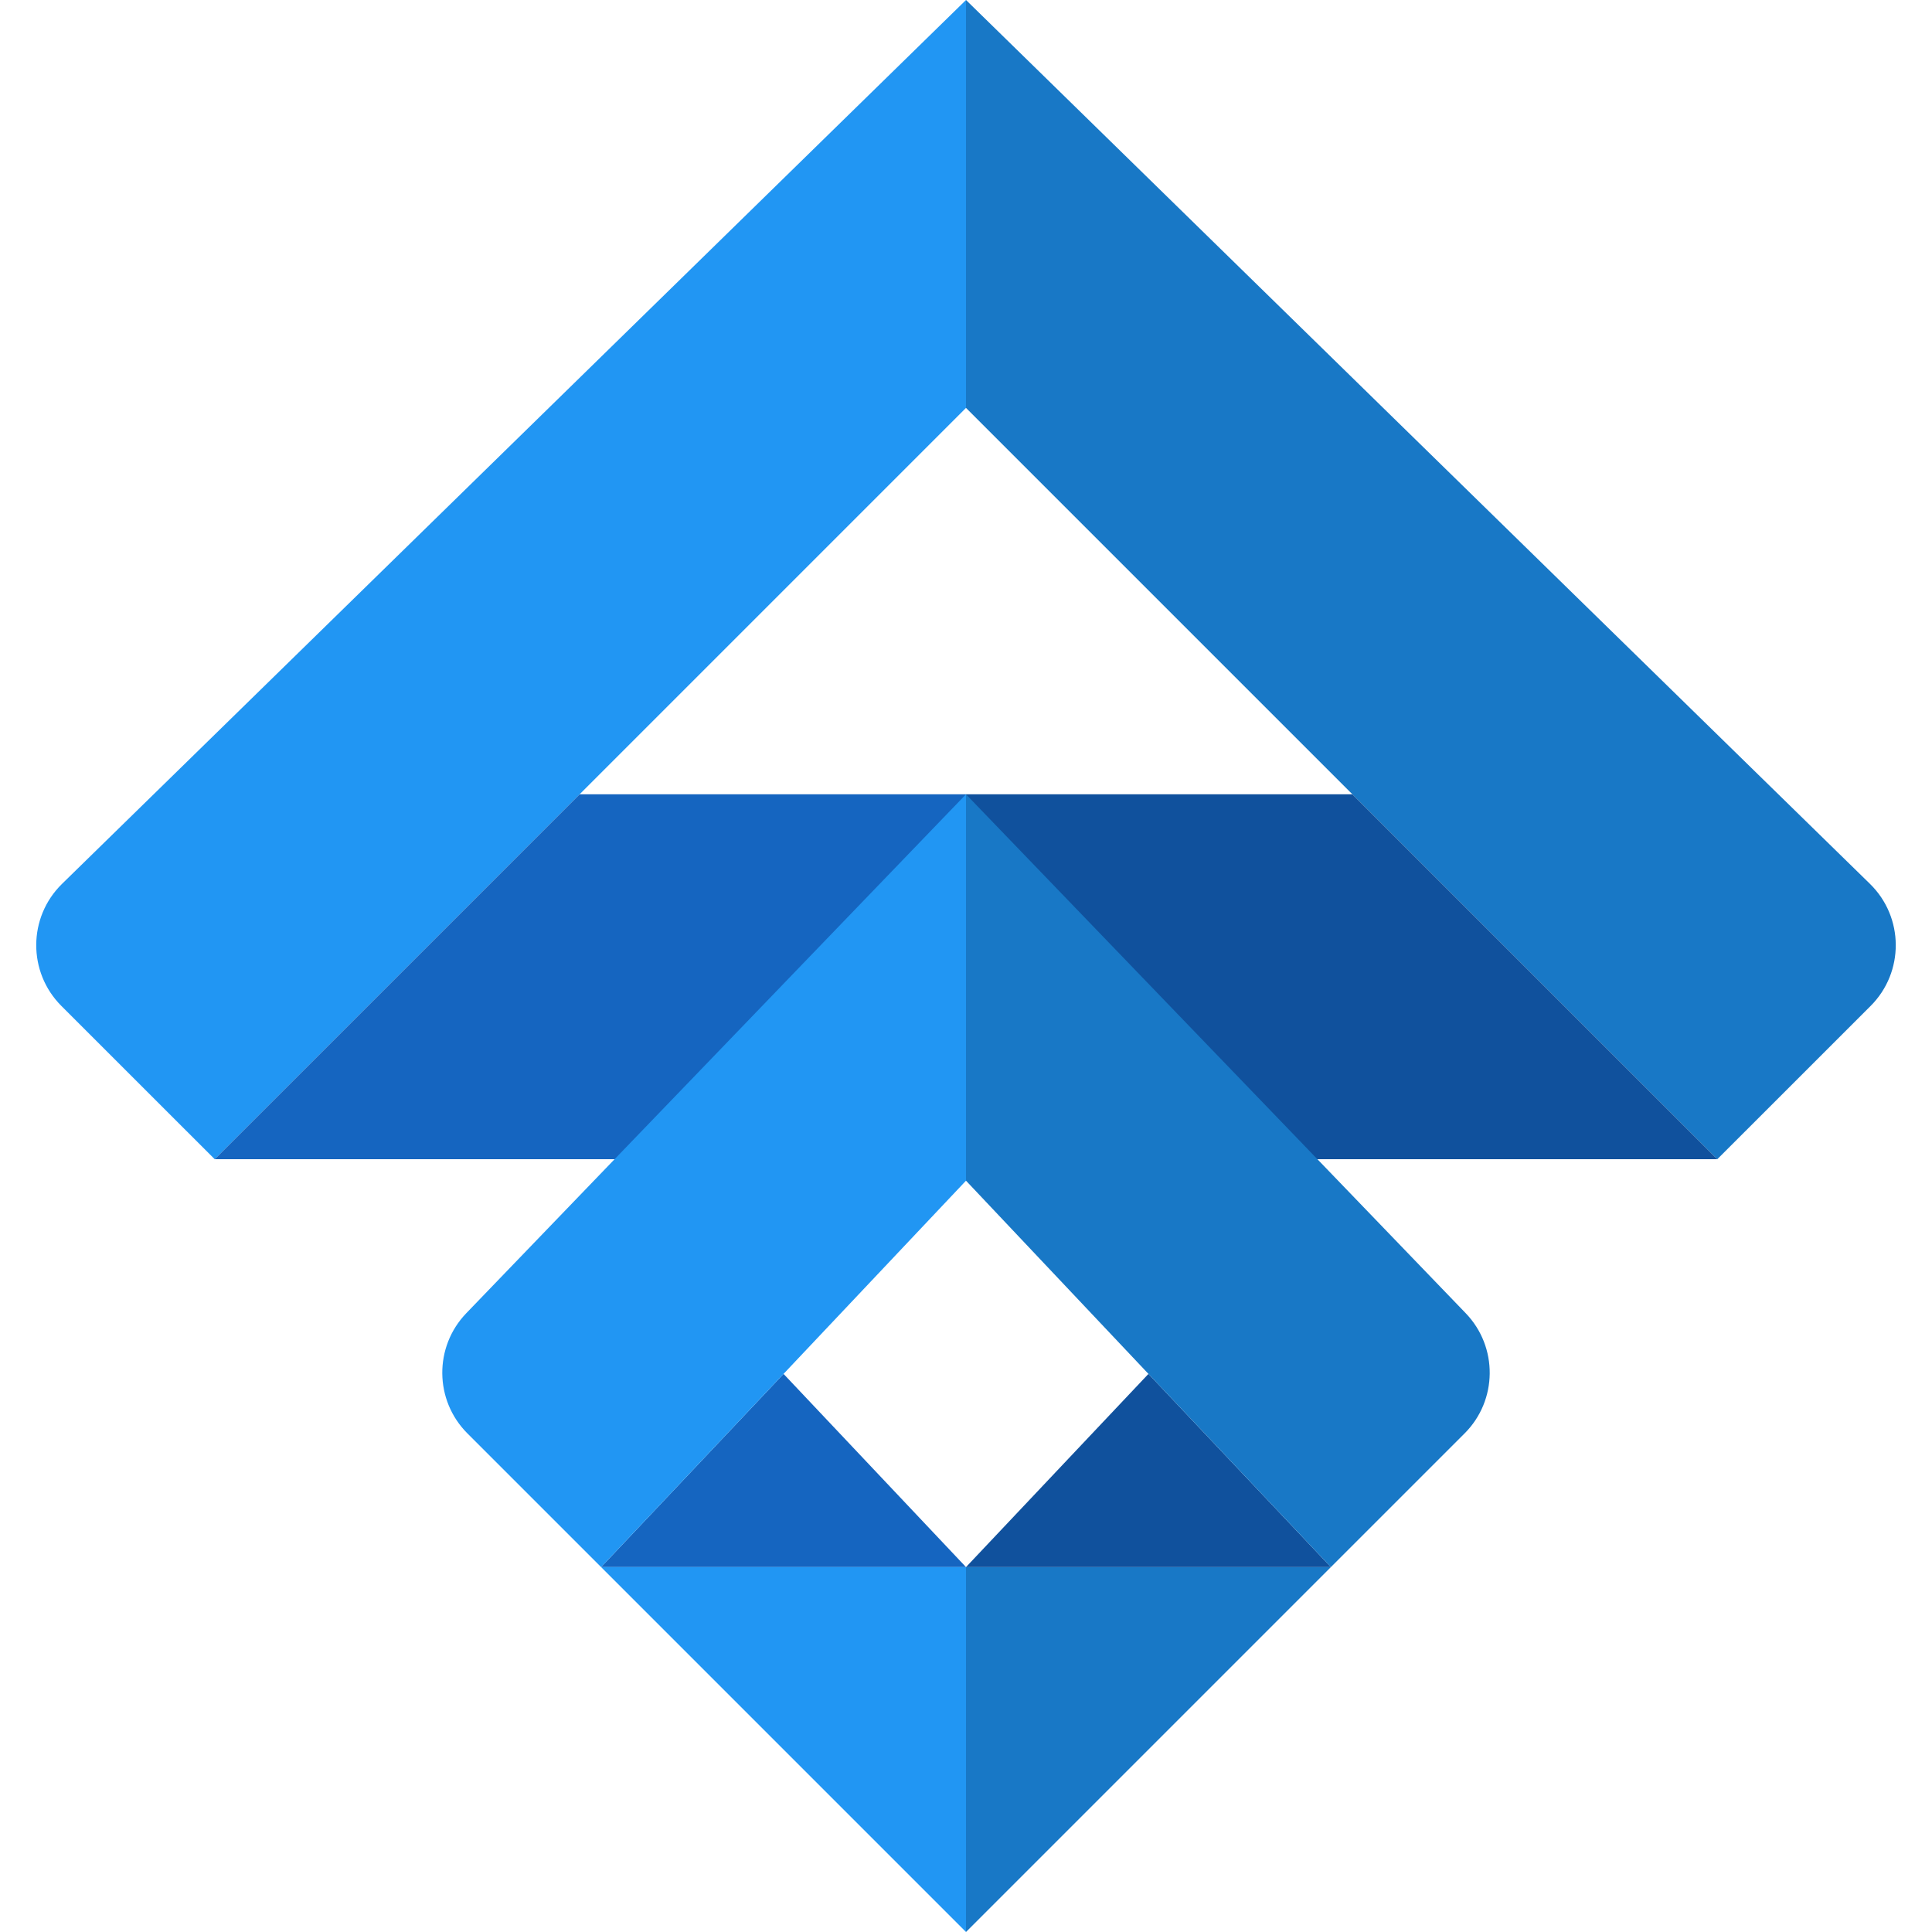
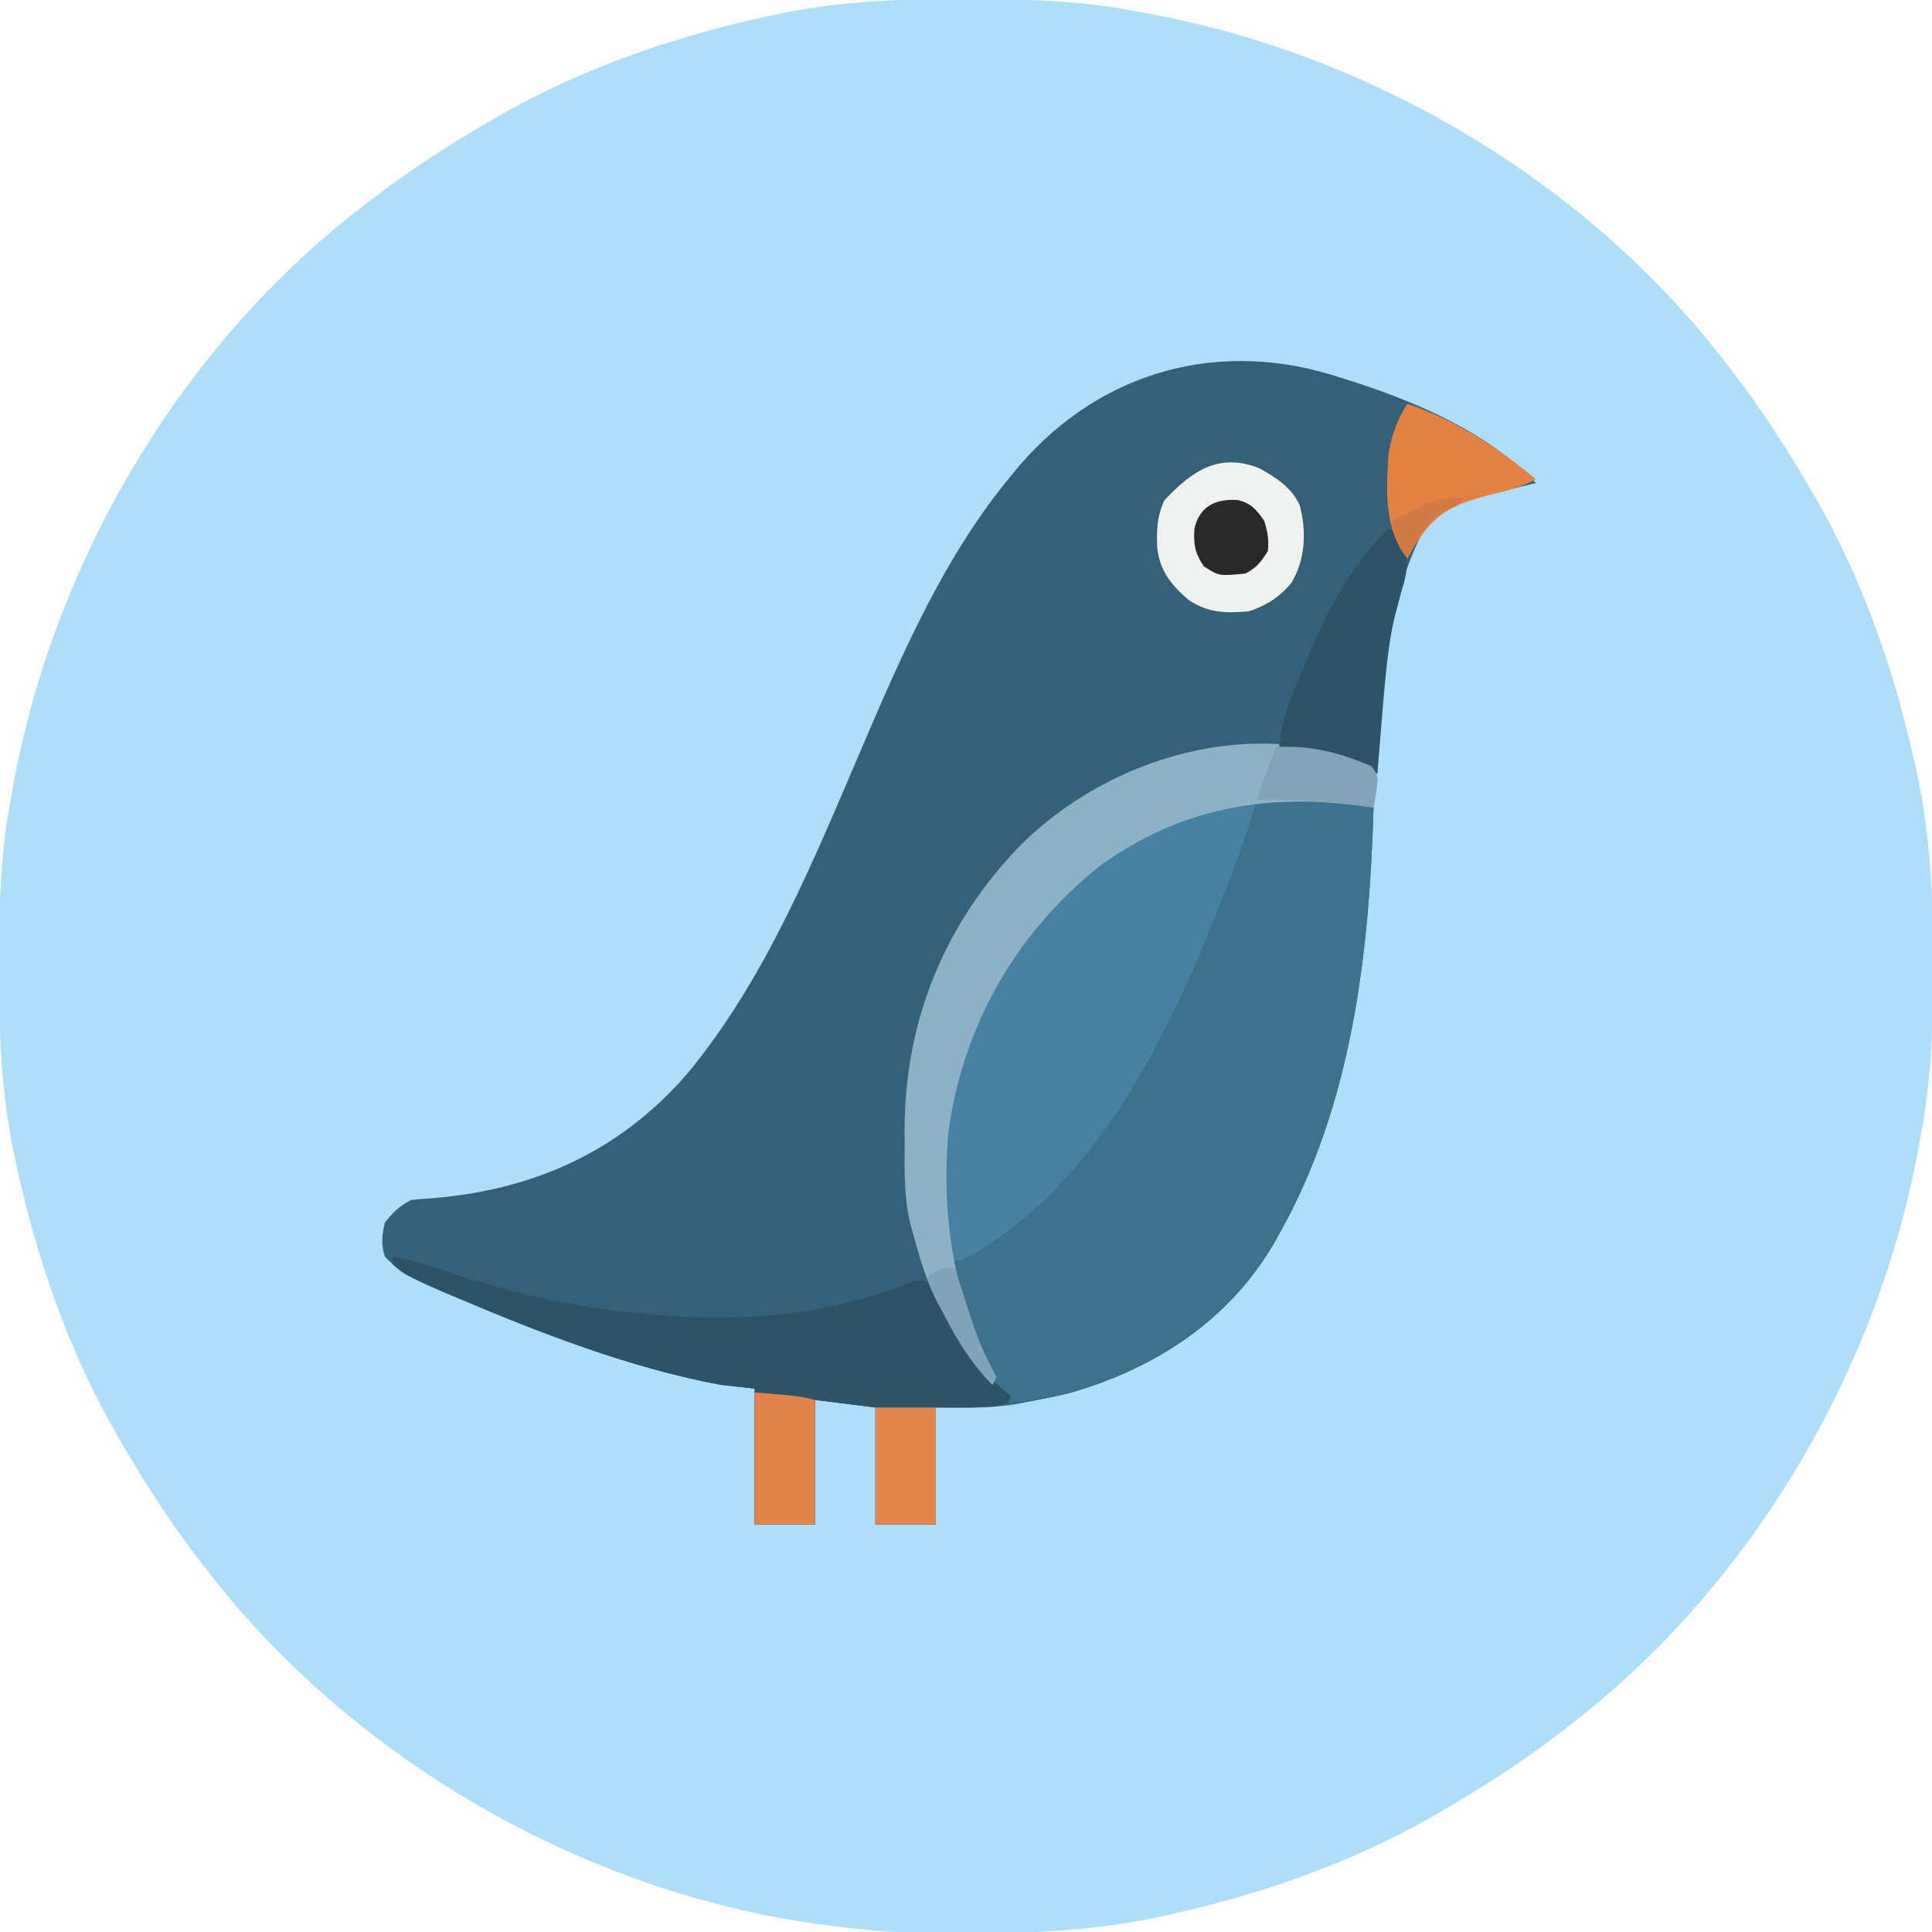
- <svg xmlns="http://www.w3.org/2000/svg" width="32" height="32" viewBox="0 0 32 32" fill="none">
-   <path d="M16 6.756V0L1.028 14.639C0.462 15.192 0.457 16.102 1.017 16.662L3.556 19.2" fill="#2196F3" />
-   <path d="M16 6.756V0L30.972 14.639C31.538 15.192 31.543 16.102 30.983 16.662L28.444 19.2" fill="#1878C6" />
-   <path d="M3.556 19.2L9.6 13.156H16V19.2" fill="#1565C0" />
-   <path d="M28.444 19.2L22.4 13.156H16V19.2" fill="#10519D" />
-   <path d="M16 25.956H9.956L12.978 22.756L16 25.956Z" fill="#1565C0" />
-   <path d="M16 32L22.044 25.956L16 25.956V32Z" fill="#1878C6" />
-   <path d="M16 32L9.956 25.956H16V32Z" fill="#2196F3" />
-   <path d="M16 25.956H22.044L19.022 22.756L16 25.956Z" fill="#10519D" />
-   <path d="M7.724 21.75C7.186 22.308 7.194 23.194 7.742 23.742L9.956 25.956L16 19.556V13.156" fill="#2196F3" />
-   <path d="M24.276 21.75C24.814 22.308 24.806 23.194 24.258 23.742L22.044 25.956L16 19.556V13.156" fill="#1878C6" />
+ <svg xmlns="http://www.w3.org/2000/svg" version="1.1" width="512" height="512">
+   <path d="M0 0 C1.451 0.003 1.451 0.003 2.931 0.006 C17.264 0.051 31.21 0.56 45.312 3.312 C46.658 3.554 46.658 3.554 48.031 3.8 C107.841 14.623 165.355 48.681 202.312 97.312 C202.729 97.853 203.146 98.393 203.575 98.95 C211.258 108.945 218.001 119.405 224.312 130.312 C224.707 130.99 225.101 131.667 225.507 132.365 C238.69 155.283 247.295 180.858 252.625 206.688 C252.772 207.398 252.92 208.109 253.072 208.841 C256.057 224.484 256.687 240.119 256.625 256 C256.622 257.451 256.622 257.451 256.619 258.931 C256.574 273.264 256.065 287.21 253.312 301.312 C253.152 302.21 252.991 303.107 252.825 304.031 C242.002 363.841 207.944 421.355 159.312 458.312 C158.772 458.729 158.232 459.146 157.675 459.575 C147.68 467.258 137.22 474.001 126.312 480.312 C125.635 480.707 124.958 481.101 124.26 481.507 C101.342 494.69 75.767 503.295 49.938 508.625 C49.227 508.772 48.516 508.92 47.784 509.072 C32.916 511.909 18.038 512.663 2.937 512.628 C0.079 512.625 -2.779 512.649 -5.637 512.674 C-18.87 512.719 -31.639 511.481 -44.688 509.312 C-46.394 509.03 -46.394 509.03 -48.135 508.742 C-107.58 498.056 -165.019 463.563 -201.688 415.312 C-202.104 414.772 -202.521 414.232 -202.95 413.675 C-210.633 403.68 -217.376 393.22 -223.688 382.312 C-224.082 381.635 -224.476 380.958 -224.882 380.26 C-238.065 357.342 -246.67 331.767 -252 305.938 C-252.147 305.227 -252.295 304.516 -252.447 303.784 C-255.432 288.141 -256.062 272.506 -256 256.625 C-255.998 255.658 -255.996 254.69 -255.994 253.694 C-255.949 239.361 -255.44 225.415 -252.688 211.312 C-252.446 209.967 -252.446 209.967 -252.2 208.594 C-241.377 148.784 -207.319 91.27 -158.688 54.312 C-158.147 53.896 -157.607 53.479 -157.05 53.05 C-147.055 45.367 -136.595 38.624 -125.688 32.312 C-125.01 31.918 -124.333 31.524 -123.635 31.118 C-100.717 17.935 -75.142 9.33 -49.312 4 C-48.602 3.853 -47.891 3.705 -47.159 3.553 C-31.516 0.568 -15.881 -0.062 0 0 Z " fill="#AEDEF9" transform="translate(255.6875,-0.3125)" />
+   <path d="M0 0 C0.684 0.214 1.367 0.429 2.072 0.649 C19.641 6.19 39.167 14.406 52 28 C50.721 28.315 49.443 28.629 48.125 28.953 C46.417 29.385 44.708 29.817 43 30.25 C42.161 30.455 41.322 30.66 40.457 30.871 C34.117 32.493 27.6 34.177 23.047 39.121 C14.408 54.552 12.801 71.406 11.375 88.688 C11.24 90.275 11.105 91.863 10.969 93.451 C10.64 97.3 10.318 101.15 10 105 C9.092 104.538 9.092 104.538 8.165 104.067 C-8.083 96.061 -30.774 96.619 -47.691 102.223 C-68.329 109.799 -86.283 123.264 -98 142 C-98.596 142.936 -99.191 143.872 -99.805 144.836 C-113.563 167.334 -118.15 196.913 -113.246 222.91 C-112.334 226.37 -111.275 229.659 -110 233 C-109.688 233.959 -109.376 234.918 -109.055 235.906 C-105.442 246.715 -100.406 256.323 -93 265 C-93.718 261.649 -94.939 258.697 -96.312 255.562 C-107.44 229.063 -108.242 200.761 -97.777 173.899 C-87.575 148.977 -69.582 128.677 -44.812 117.562 C-28.335 111.038 -8.093 107.869 9 114 C7.889 152.572 3.276 192.875 -16 227 C-16.552 227.989 -17.103 228.977 -17.672 229.996 C-29.723 250.224 -49.121 262.78 -71.492 269.156 C-75.623 270.15 -79.755 271.003 -83.938 271.75 C-84.628 271.878 -85.319 272.006 -86.031 272.138 C-93.2 273.309 -99.458 273 -107 273 C-107 283.23 -107 293.46 -107 304 C-112.28 304 -117.56 304 -123 304 C-123 293.77 -123 283.54 -123 273 C-128.28 272.34 -133.56 271.68 -139 271 C-139 281.89 -139 292.78 -139 304 C-144.28 304 -149.56 304 -155 304 C-155 292.12 -155 280.24 -155 268 C-157.97 267.67 -160.94 267.34 -164 267 C-188.138 262.497 -212.069 253.181 -234.625 243.625 C-235.786 243.138 -236.947 242.65 -238.143 242.148 C-243.762 239.706 -248.781 237.517 -253 233 C-254.038 229.891 -253.786 227.168 -253 224 C-250.818 221.244 -249.128 219.564 -246 218 C-244.595 217.839 -243.185 217.727 -241.773 217.641 C-214.413 215.703 -191.144 205.58 -172.965 184.652 C-152.007 159.438 -139.308 127.787 -126.5 97.938 C-115.668 72.703 -104.673 47.276 -87 26 C-86.248 25.095 -85.497 24.19 -84.723 23.258 C-62.982 -1.883 -31.54 -10.374 0 0 Z " fill="#356178" transform="translate(355,100)" />
+   <path d="M0 0 C1.148 0.052 1.148 0.052 2.319 0.104 C6.75 0.37 10.507 1.059 14.688 2.688 C13.577 41.26 8.964 81.562 -10.312 115.688 C-10.864 116.676 -11.416 117.665 -11.984 118.684 C-24.149 139.102 -43.581 151.397 -66.082 157.91 C-71.44 159.199 -76.847 160.008 -82.312 160.688 C-97.586 135.427 -103.49 106.643 -96.809 77.69 C-90.051 50.412 -74.107 26.801 -50.113 11.879 C-34.458 2.606 -18.002 -0.864 0 0 Z " fill="#3D718C" transform="translate(349.3125,211.3125)" />
+   <path d="M0 0 C-2.155 7.667 -4.811 15.077 -7.688 22.5 C-8.13 23.643 -8.573 24.787 -9.029 25.965 C-23.032 61.826 -42.385 103.031 -78 122 C-78.66 122 -79.32 122 -80 122 C-80.495 122.99 -80.495 122.99 -81 124 C-86.648 95.91 -81.462 66.411 -65.855 42.226 C-51.388 21.204 -31.509 6.401 -6.523 0.445 C-4 0 -4 0 0 0 Z " fill="#4681A0" transform="translate(333,212)" />
+   <path d="M0 0 C5.34 1.031 10.312 2.426 15.438 4.25 C31.298 9.759 48.287 13.436 65 15 C66.03 15.11 67.06 15.219 68.121 15.332 C92.237 17.59 115.203 15.747 137.793 6.637 C140 6 140 6 143 7 C144.361 9.485 145.574 11.93 146.75 14.5 C151.084 23.545 155.919 30.89 164 37 C163.67 37.66 163.34 38.32 163 39 C158 40 158 40 144 40 C144 50.23 144 60.46 144 71 C138.72 71 133.44 71 128 71 C128 60.77 128 50.54 128 40 C122.72 39.34 117.44 38.68 112 38 C112 48.89 112 59.78 112 71 C106.72 71 101.44 71 96 71 C96 59.12 96 47.24 96 35 C93.03 34.67 90.06 34.34 87 34 C62.812 29.488 38.814 20.166 16.25 10.5 C15.072 9.996 13.894 9.492 12.681 8.972 C3.195 4.818 3.195 4.818 0 2 C0 1.34 0 0.68 0 0 Z " fill="#2E5367" transform="translate(104,333)" />
+   <path d="M0 0 C1.574 1.926 1.574 1.926 1.594 4.12 C1.346 6.415 1.011 8.66 0.574 10.926 C-0.528 10.77 -1.63 10.614 -2.766 10.453 C-28.037 7.11 -50.73 11.093 -71.738 26.238 C-94.161 44.012 -108.457 69.03 -112.145 97.43 C-113.827 118.342 -111.018 139.545 -101.172 158.332 C-100.596 159.518 -100.019 160.704 -99.426 161.926 C-99.756 162.586 -100.086 163.246 -100.426 163.926 C-106.025 158.144 -109.804 152.084 -113.426 144.926 C-113.796 144.258 -114.166 143.59 -114.547 142.902 C-117.791 136.92 -119.657 130.474 -121.426 123.926 C-121.608 123.3 -121.791 122.674 -121.979 122.03 C-123.873 114.806 -123.72 107.601 -123.676 100.176 C-123.684 98.894 -123.691 97.613 -123.699 96.293 C-123.64 67.213 -112.99 41.393 -92.676 20.613 C-69.174 -2.551 -31.131 -13.786 0 0 Z " fill="#8EB1C5" transform="translate(363.4258,203.0742)" />
+   <path d="M0 0 C4.448 2.478 8.507 5.068 10.707 9.793 C12.52 16.7 12.238 23.991 8.605 30.219 C5.565 34.037 1.85 36.377 -2.738 37.906 C-8.747 38.444 -13.595 38.375 -18.738 34.906 C-23.366 30.924 -26.359 27.266 -27.059 21.066 C-27.234 16.346 -27.177 12.855 -25.176 8.531 C-18.046 0.853 -10.758 -4.297 0 0 Z " fill="#EFF0F0" transform="translate(333.7383,124.0938)" />
+   <path d="M0 0 C2.933 1.466 3.457 3.788 4.505 6.758 C5.307 10.393 4.369 13.535 3.312 17 C2.909 18.506 2.512 20.014 2.121 21.523 C1.827 22.652 1.827 22.652 1.527 23.804 C-1.659 37.085 -1.89 51.419 -3 65 C-3.595 64.691 -4.189 64.383 -4.802 64.065 C-12.193 60.485 -20.841 58.653 -29 58 C-28.508 50.804 -25.67 44.548 -22.938 37.938 C-22.439 36.73 -21.941 35.522 -21.428 34.278 C-15.934 21.172 -10.145 10.192 0 0 Z " fill="#2E5367" transform="translate(368,140)" />
+   <path d="M0 0 C12.506 4.208 23.95 11.53 34 20 C30.415 22.046 26.743 22.897 22.75 23.875 C11.834 26.747 7.119 28.726 1.25 38.734 C0.631 39.856 0.631 39.856 0 41 C-6.359 32.986 -5.649 22.752 -5 13 C-4.058 8.095 -2.772 4.159 0 0 Z " fill="#E38145" transform="translate(373,107)" />
+   <path d="M0 0 C12 1 12 1 16 2 C16 12.89 16 23.78 16 35 C10.72 35 5.44 35 0 35 C0 23.45 0 11.9 0 0 Z " fill="#E1844C" transform="translate(200,369)" />
+   <path d="M0 0 C5.28 0 10.56 0 16 0 C16 10.23 16 20.46 16 31 C10.72 31 5.44 31 0 31 C0 20.77 0 10.54 0 0 Z " fill="#E2854C" transform="translate(232,373)" />
+   <path d="M0 0 C8.984 -0.62 17.237 1.504 25.48 5.074 C27.445 7.563 27.081 8.595 26.75 11.688 C26.52 13.128 26.276 14.567 26 16 C24.277 15.783 24.277 15.783 22.52 15.562 C13.259 14.441 4.339 13.783 -5 14 C-3.35 9.38 -1.7 4.76 0 0 Z " fill="#83A4B6" transform="translate(338,198)" />
+   <path d="M0 0 C3.525 0.869 4.918 2.545 6.934 5.477 C7.871 8.213 8.248 10.594 7.934 13.477 C6.169 16.336 4.938 17.974 1.934 19.477 C-5.009 20.159 -5.009 20.159 -9.066 17.539 C-11.398 13.968 -11.809 11.832 -11.543 7.637 C-10.195 1.525 -5.728 -0.411 0 0 Z " fill="#292929" transform="translate(328.0664,132.5234)" />
+   <path d="M0 0 C0.191 0.594 0.382 1.189 0.579 1.801 C1.463 4.536 2.356 7.268 3.25 10 C3.55 10.935 3.851 11.869 4.16 12.832 C5.614 17.254 7.129 21.436 9.297 25.562 C9.859 26.697 10.421 27.831 11 29 C10.67 29.66 10.34 30.32 10 31 C4.404 25.222 0.607 19.162 -3 12 C-3.416 11.205 -3.833 10.409 -4.262 9.59 C-7 4.296 -7 4.296 -7 2 C-4.353 0.539 -3.106 0 0 0 Z " fill="#81A3B5" transform="translate(253,336)" />
+   <path d="M0 0 C-2 2 -2 2 -5.25 3.5 C-10.268 6.235 -12.439 11.085 -15 16 C-17.707 12.662 -18.512 10.296 -19 6 C-17.419 5.182 -15.835 4.371 -14.25 3.562 C-13.368 3.11 -12.487 2.658 -11.578 2.191 C-7.573 0.341 -4.399 -0.122 0 0 Z " fill="#D27A44" transform="translate(388,132)" />
</svg>
